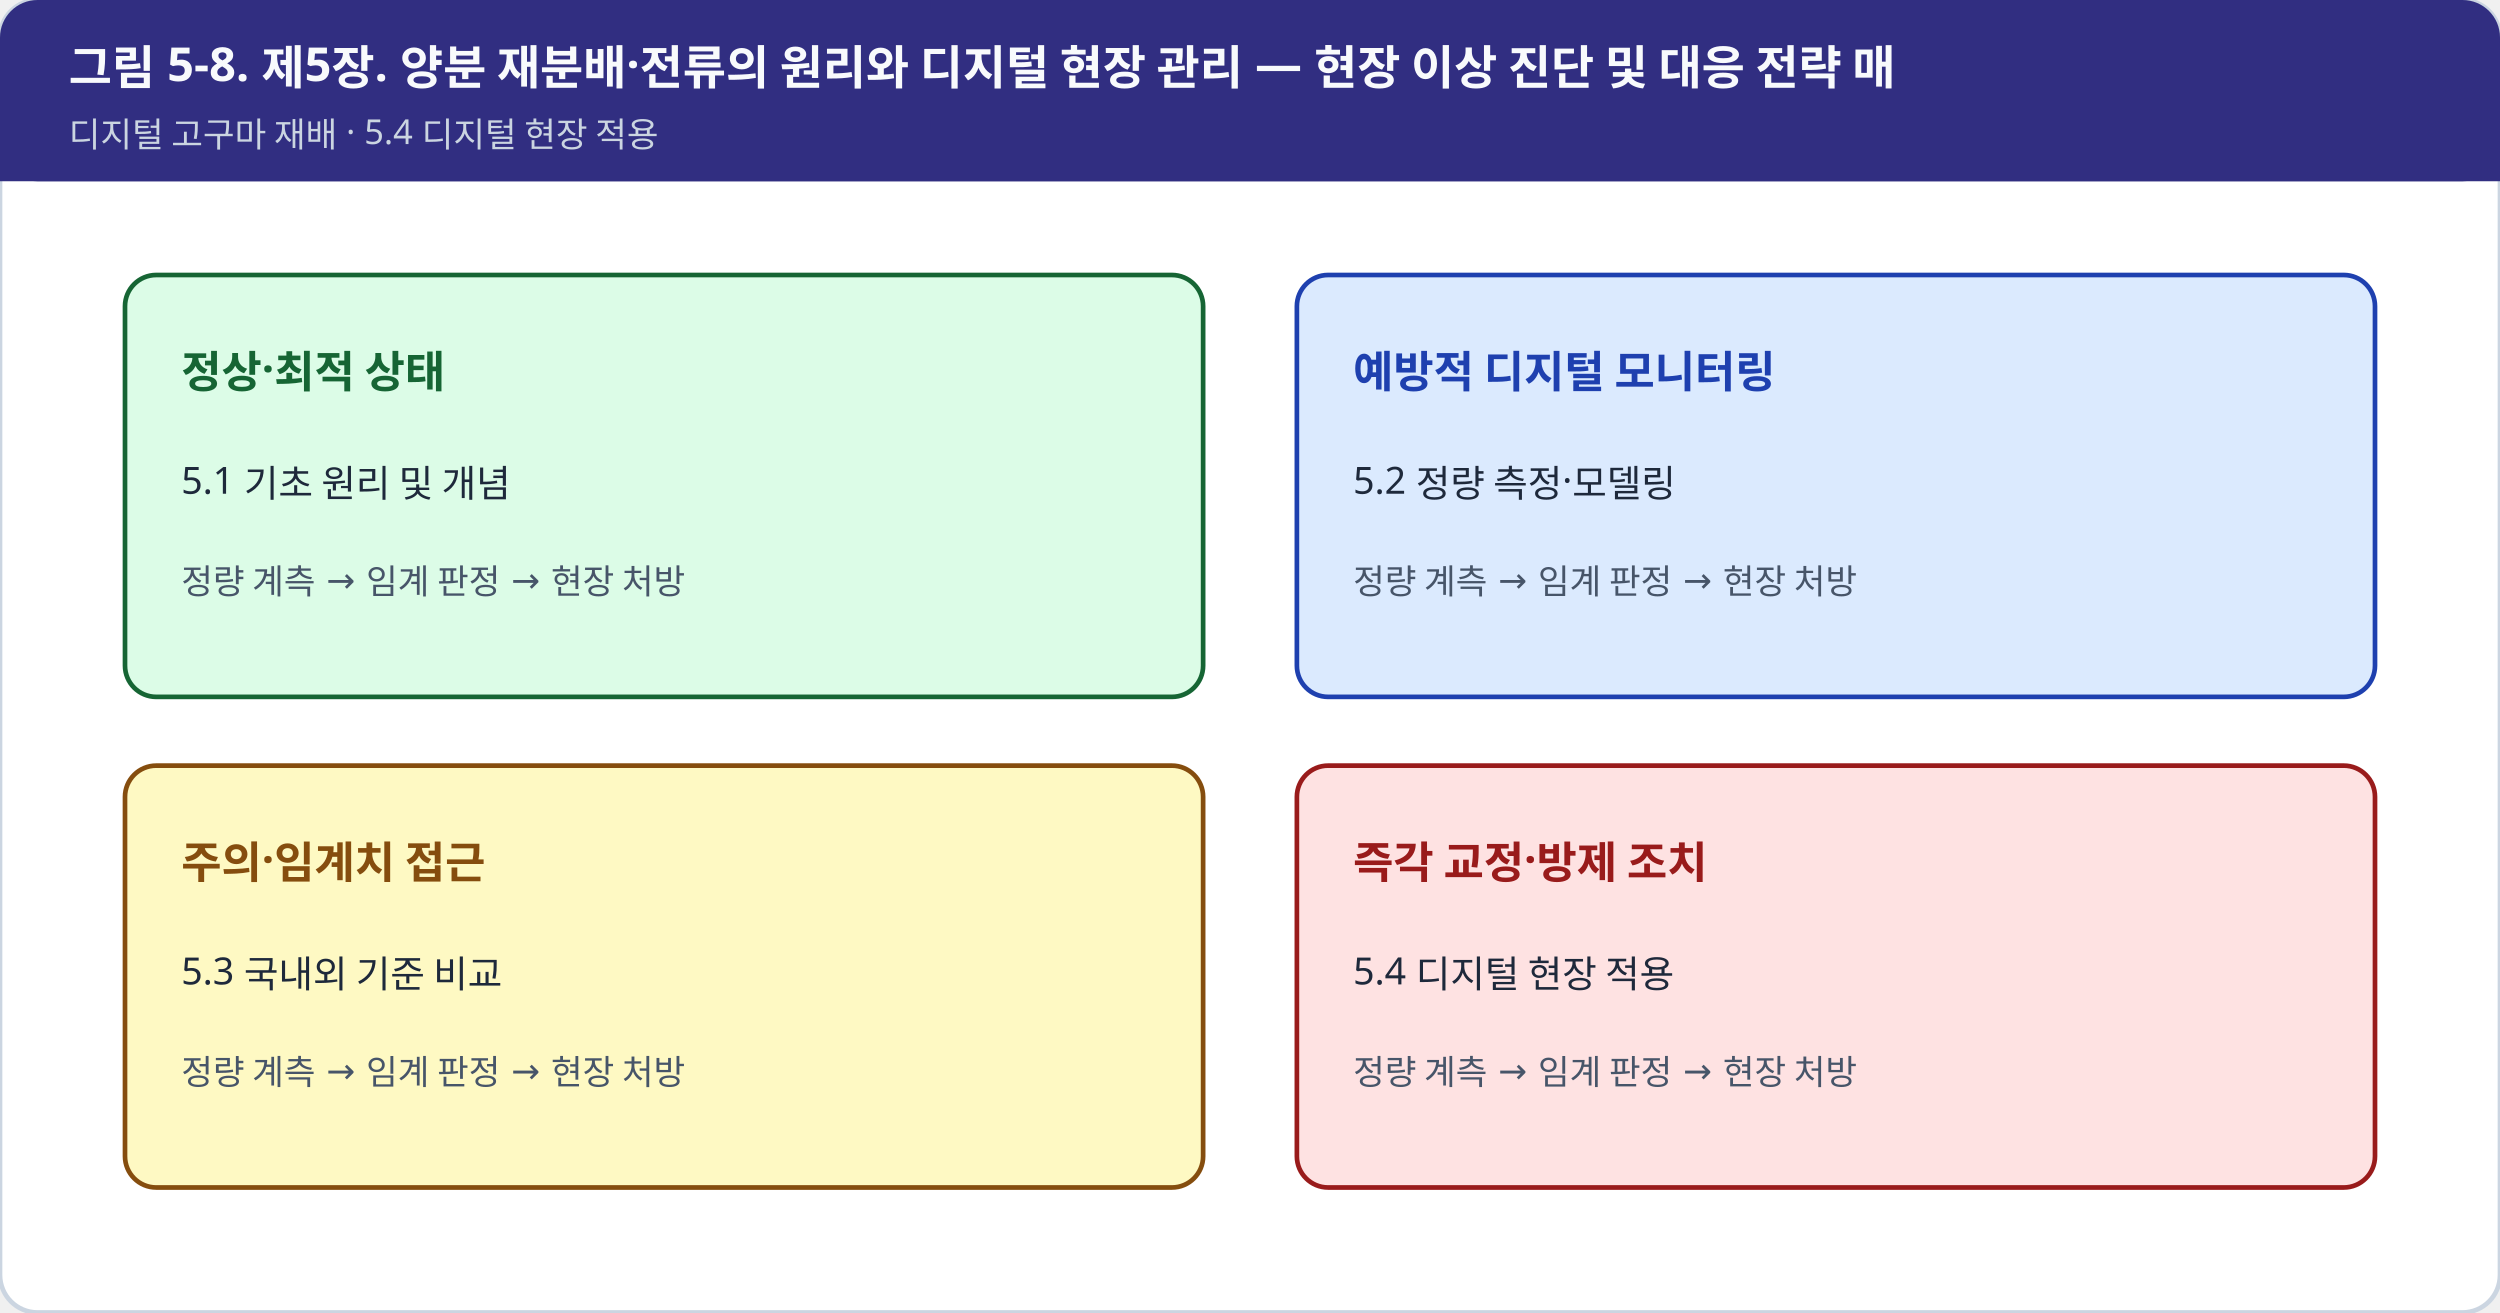
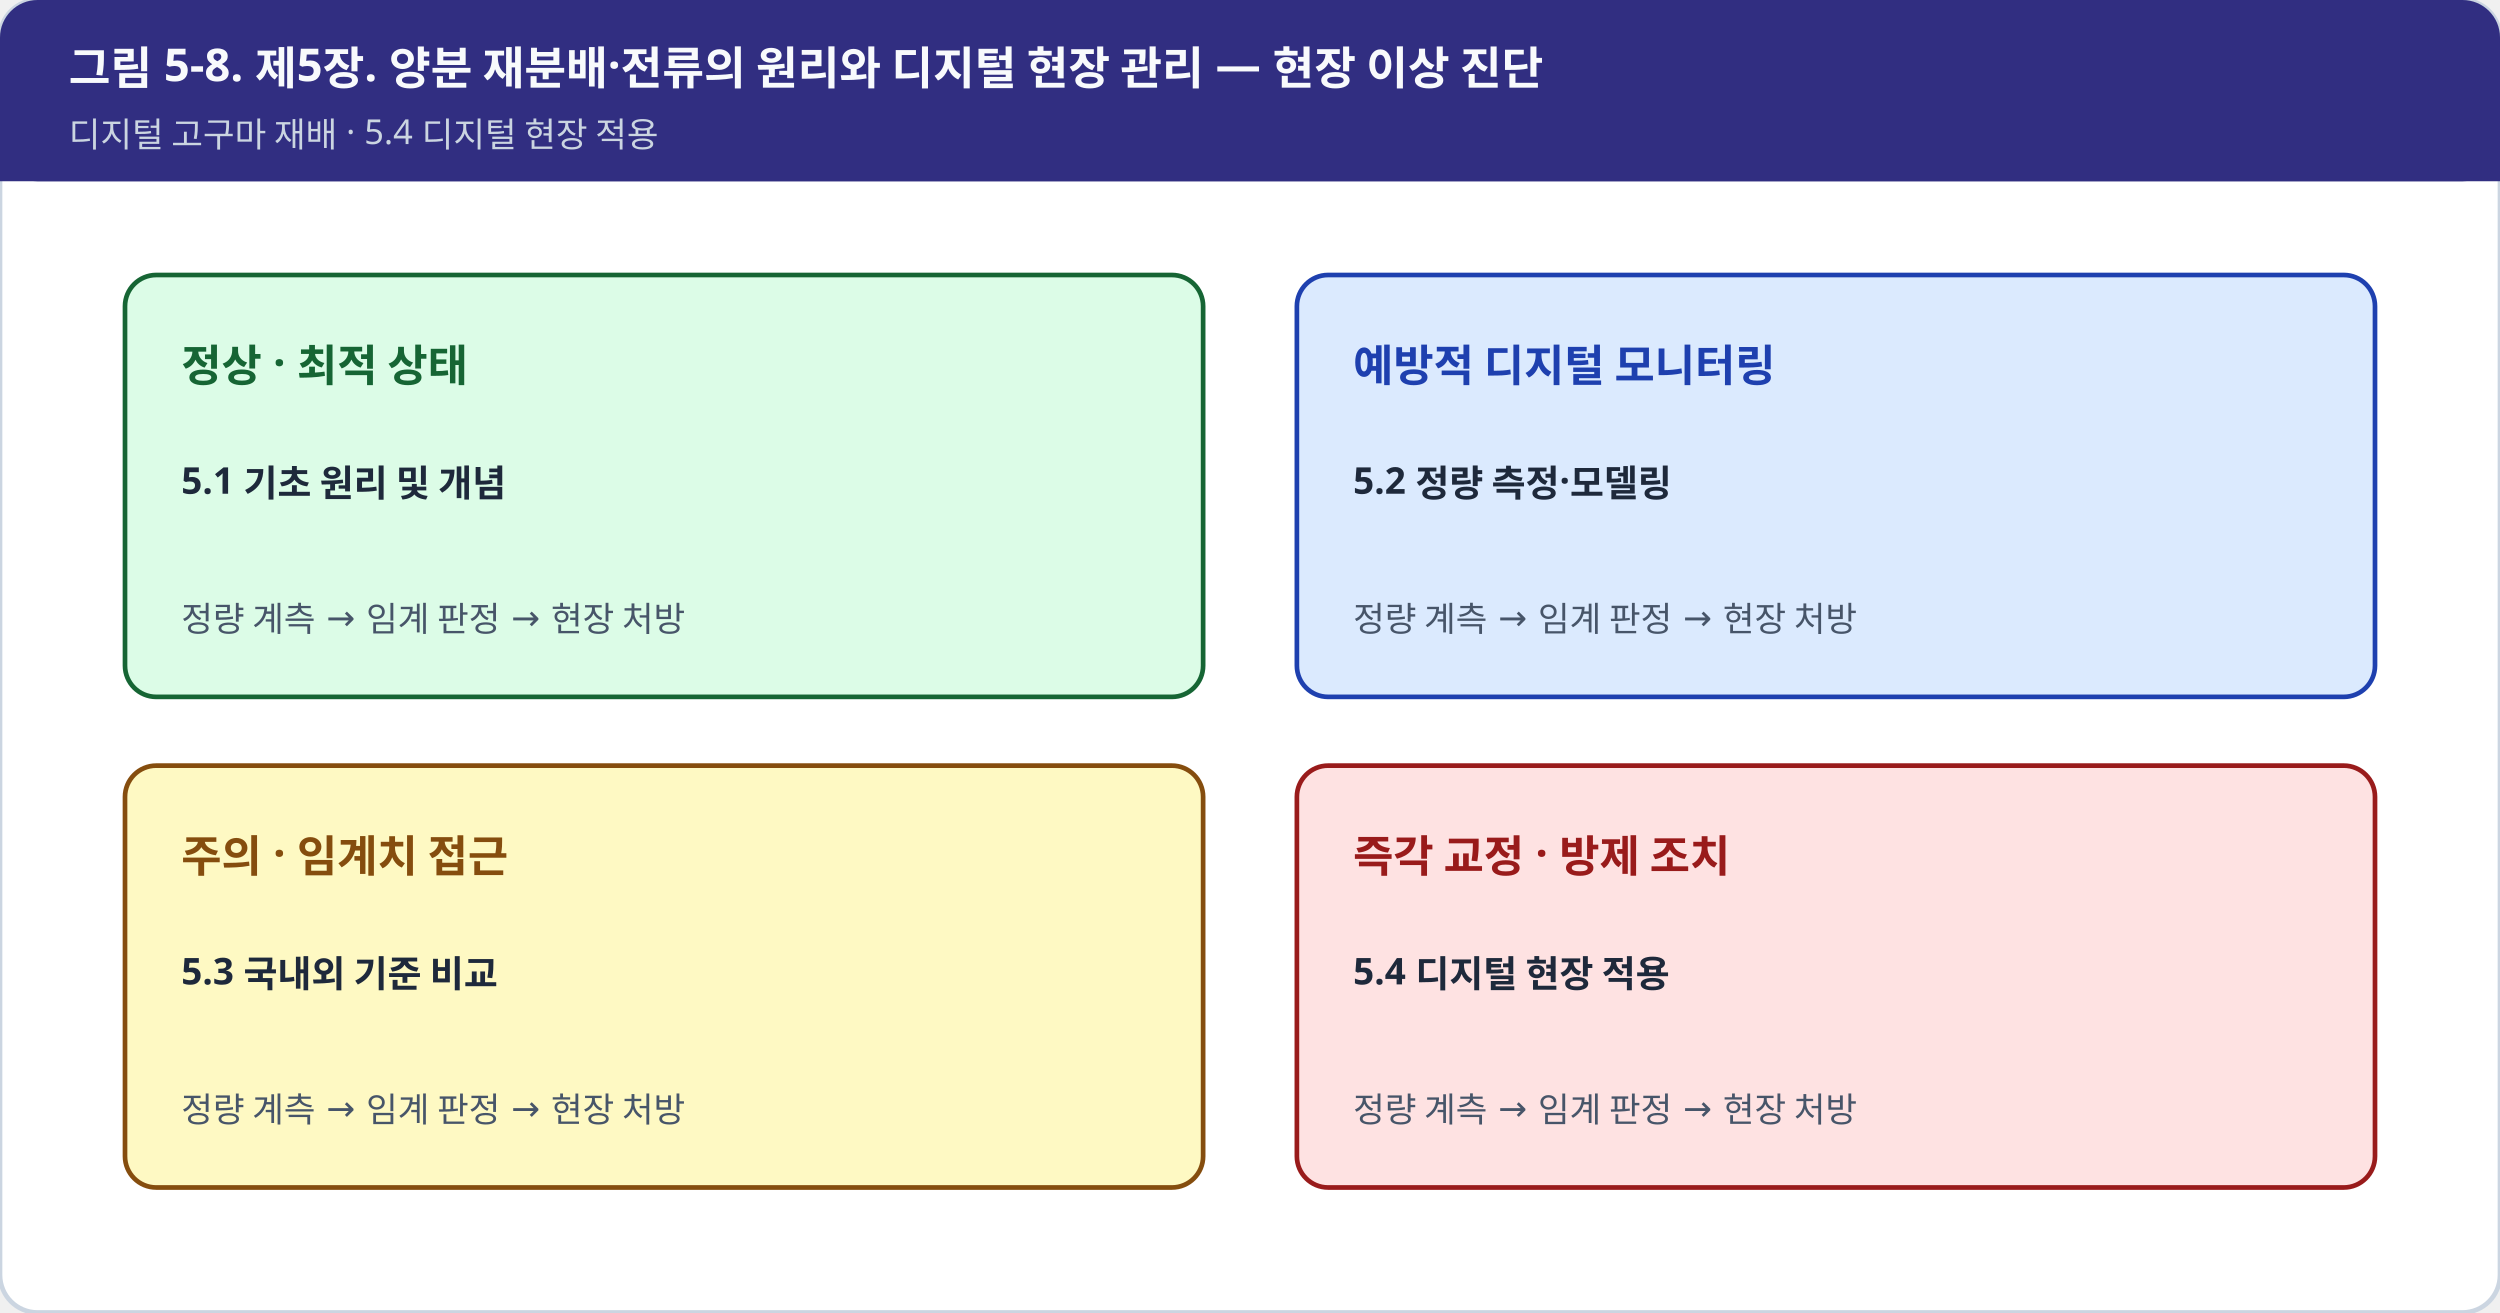
<svg xmlns="http://www.w3.org/2000/svg" viewBox="0 0 800 420" width="800" height="420" style="background:#ffffff;font-family:'Malgun Gothic', 'Apple SD Gothic Neo', 'Noto Sans KR', sans-serif;">
  <rect x="0" y="0" width="800" height="420" rx="12" fill="#ffffff" stroke="#cbd5e1" stroke-width="1.5" />
  <rect x="0" y="0" width="800" height="58" rx="12" fill="#312e81" />
  <rect x="0" y="42" width="800" height="16" fill="#312e81" />
-   <text x="22" y="27" font-size="15" font-weight="700" fill="#f8fafc">그림 5-8. 제5장. 양분 재분배·전류의 원리와 디지털 현장 관리 — 현장 이상 진단 및 대응 전략 매</text>
+   <text x="22" y="27" font-size="14.5" font-weight="700" fill="#f8fafc">그림 5-8. 제5장. 양분 재분배·전류의 원리와 디지털 현장 관리 — 현장 이상 진단</text>
  <text x="22" y="47" font-size="11" fill="#cbd5e1">디지털 고구마 재배 · 5.4 디지털 현장 적용</text>
  <rect x="40" y="88" width="345" height="135" rx="10" fill="#dcfce7" stroke="#166534" stroke-width="1.5" />
-   <text x="58" y="124" font-size="14" font-weight="700" fill="#166534">정상·최적 상태</text>
-   <text x="58" y="158" font-size="12" fill="#1e293b">5.1 기초 원리 및 개념</text>
-   <text x="58" y="190" font-size="11" fill="#475569">정량 계측 → 임계 판정 → 현장 처방</text>
+   <text x="58" y="122" font-size="14" font-weight="700" fill="#166534">정상 · 최적 상태</text>
+   <text text-anchor="start" font-size="11.8" font-weight="600" fill="#1e293b">
+     <tspan x="58" y="158.0">5.1 기초 원리 및 개념</tspan>
+   </text>
+   <text x="58" y="202" font-size="11" fill="#475569">정량 계측 → 임계 판정 → 현장 처방</text>
  <rect x="415" y="88" width="345" height="135" rx="10" fill="#dbeafe" stroke="#1e40af" stroke-width="1.5" />
-   <text x="433" y="124" font-size="14" font-weight="700" fill="#1e40af">예방적 디지털 모니터링</text>
-   <text x="433" y="158" font-size="12" fill="#1e293b">5.2 정량 측정·모델링</text>
-   <text x="433" y="190" font-size="11" fill="#475569">정량 계측 → 임계 판정 → 현장 처방</text>
+   <text x="433" y="122" font-size="14" font-weight="700" fill="#1e40af">예방적 디지털 모니터링</text>
+   <text text-anchor="start" font-size="11.8" font-weight="600" fill="#1e293b">
+     <tspan x="433" y="158.0">5.2 정량 측정·모델링</tspan>
+   </text>
+   <text x="433" y="202" font-size="11" fill="#475569">정량 계측 → 임계 판정 → 현장 처방</text>
  <rect x="40" y="245" width="345" height="135" rx="10" fill="#fef9c3" stroke="#854d0e" stroke-width="1.5" />
-   <text x="58" y="281" font-size="14" font-weight="700" fill="#854d0e">주의·임계치 접근</text>
-   <text x="58" y="315" font-size="12" fill="#1e293b">5.3 국내외 기준 비교</text>
-   <text x="58" y="347" font-size="11" fill="#475569">정량 계측 → 임계 판정 → 현장 처방</text>
+   <text x="58" y="279" font-size="14" font-weight="700" fill="#854d0e">주의 · 임계치 접근</text>
+   <text text-anchor="start" font-size="11.8" font-weight="600" fill="#1e293b">
+     <tspan x="58" y="315.0">5.3 국내외 기준 비교</tspan>
+   </text>
+   <text x="58" y="359" font-size="11" fill="#475569">정량 계측 → 임계 판정 → 현장 처방</text>
  <rect x="415" y="245" width="345" height="135" rx="10" fill="#fee2e2" stroke="#991b1b" stroke-width="1.5" />
-   <text x="433" y="281" font-size="14" font-weight="700" fill="#991b1b">즉각 교정·방제 조치</text>
-   <text x="433" y="315" font-size="12" fill="#1e293b">5.4 디지털 현장 적용</text>
-   <text x="433" y="347" font-size="11" fill="#475569">정량 계측 → 임계 판정 → 현장 처방</text>
+   <text x="433" y="279" font-size="14" font-weight="700" fill="#991b1b">즉각 교정 · 방제 조치</text>
+   <text text-anchor="start" font-size="11.8" font-weight="600" fill="#1e293b">
+     <tspan x="433" y="315.0">5.4 디지털 현장 적용</tspan>
+   </text>
+   <text x="433" y="359" font-size="11" fill="#475569">정량 계측 → 임계 판정 → 현장 처방</text>
</svg>
